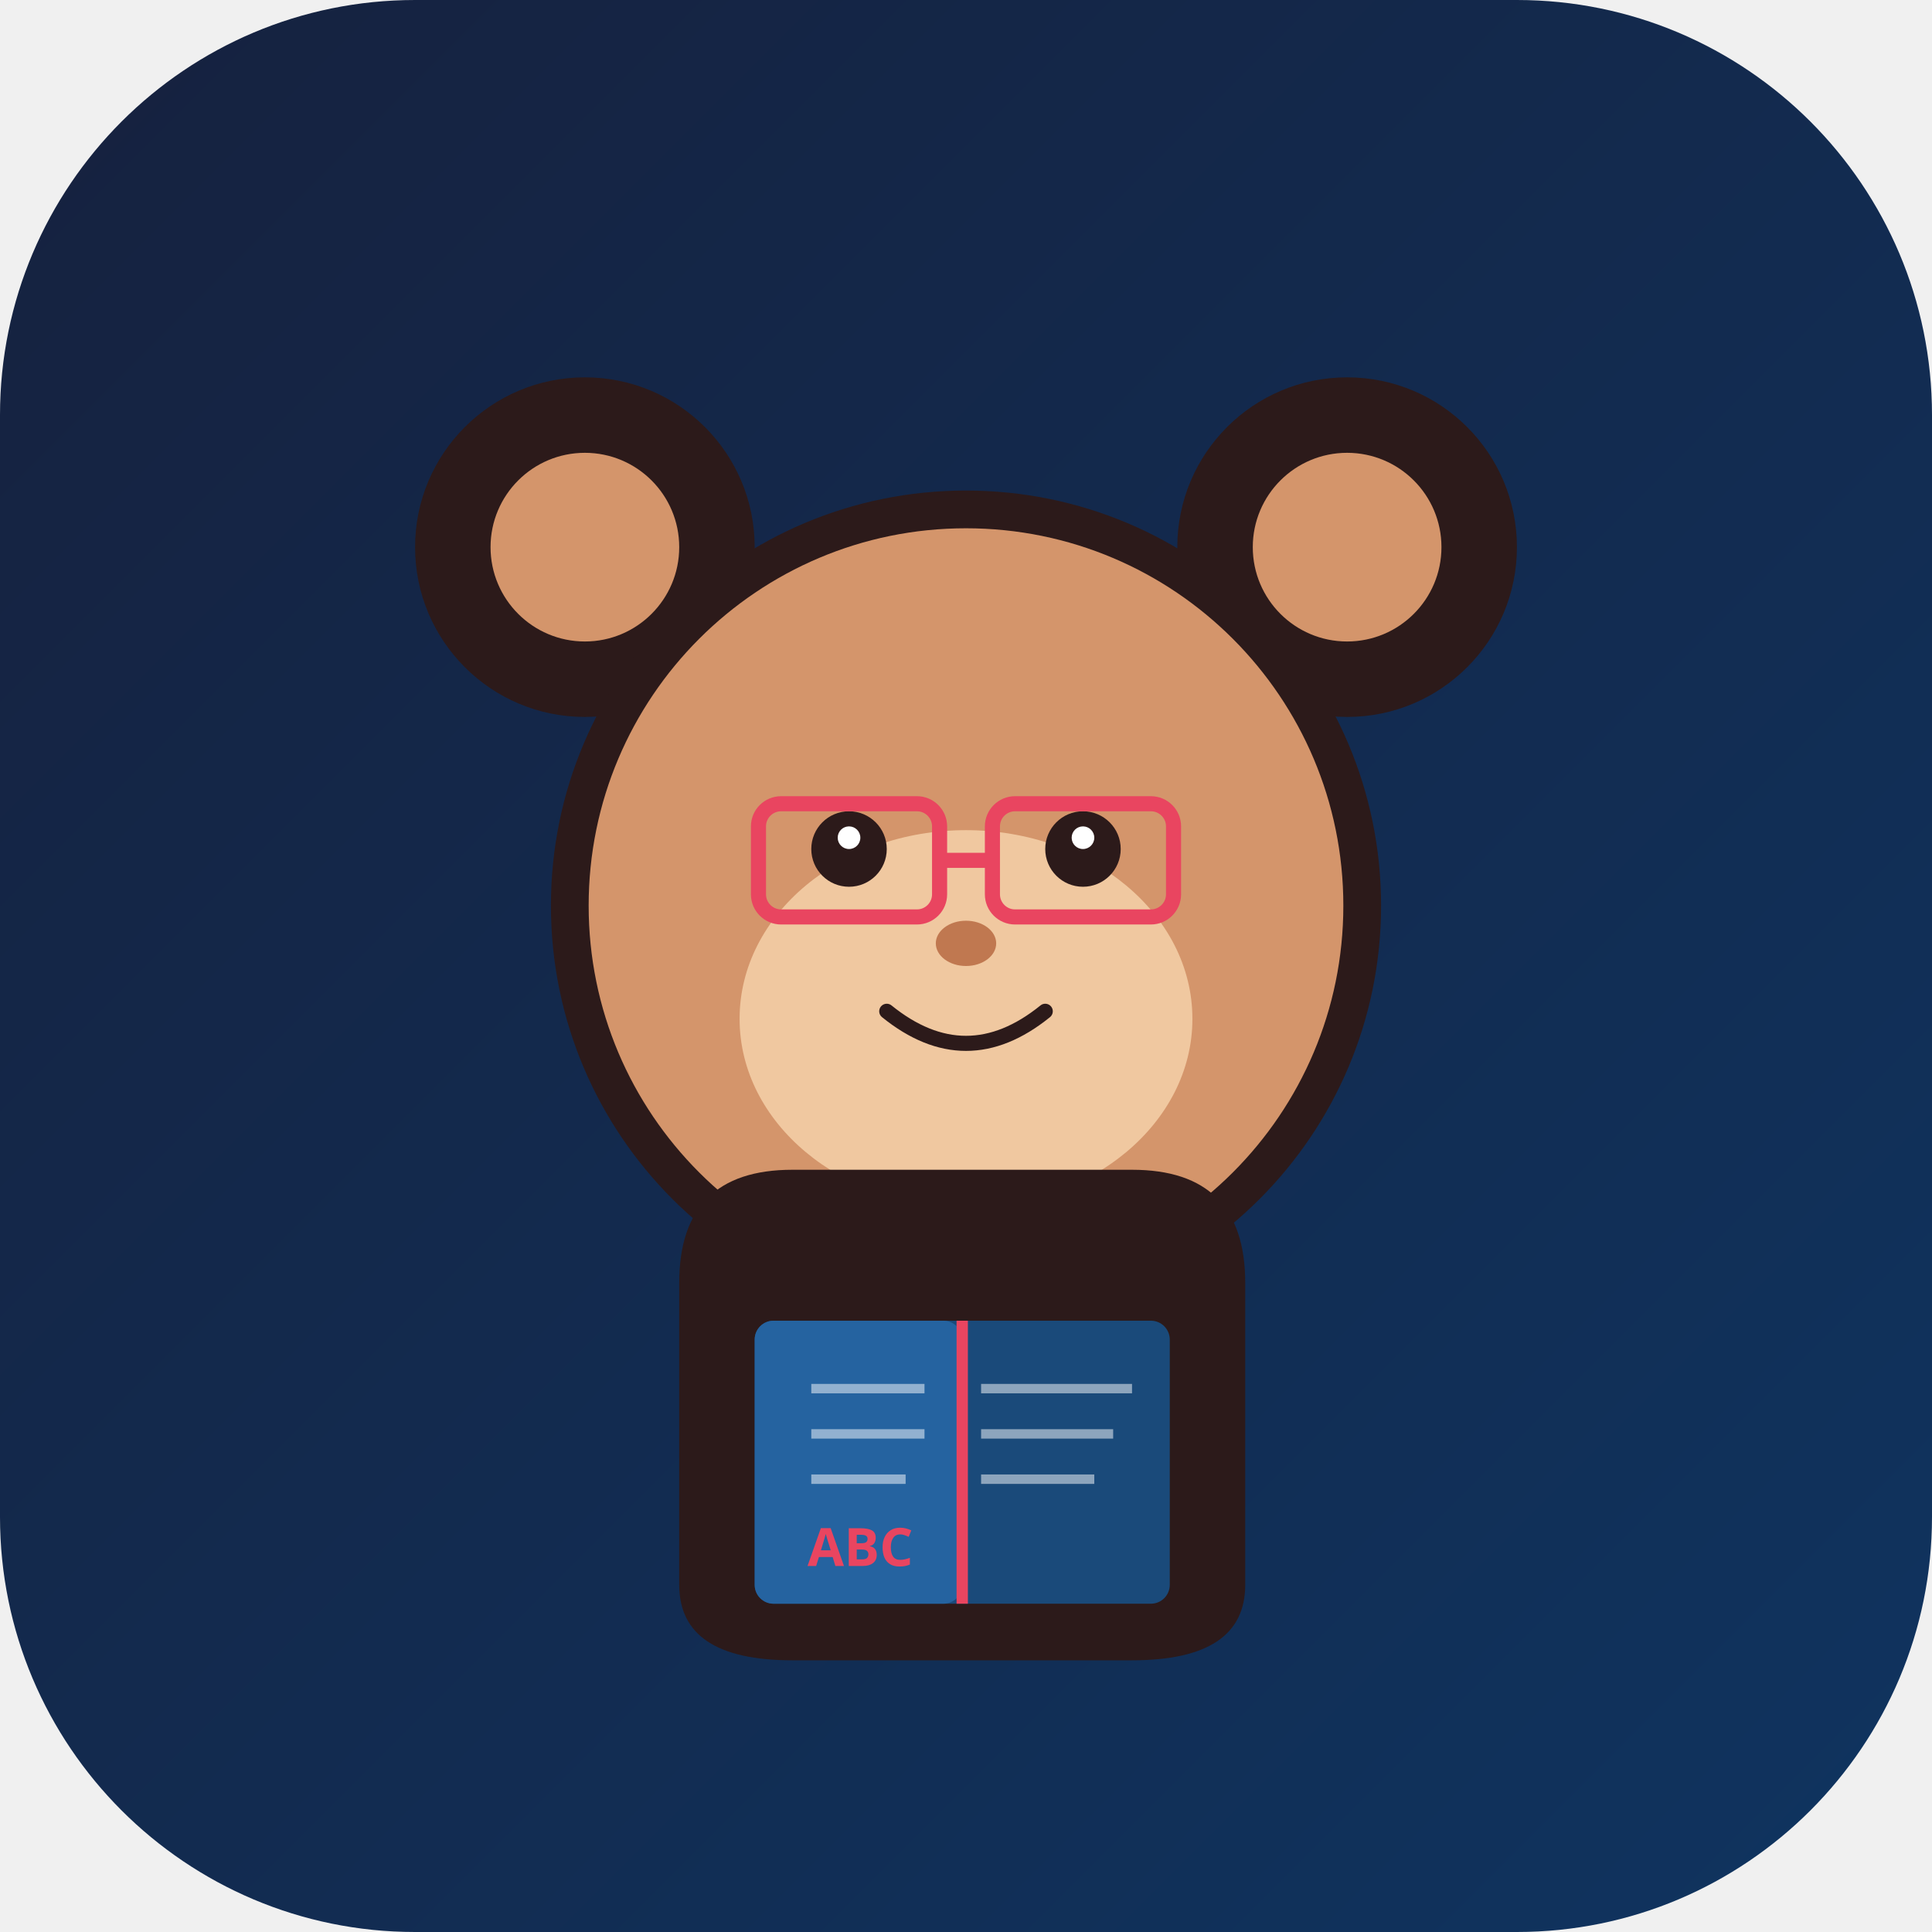
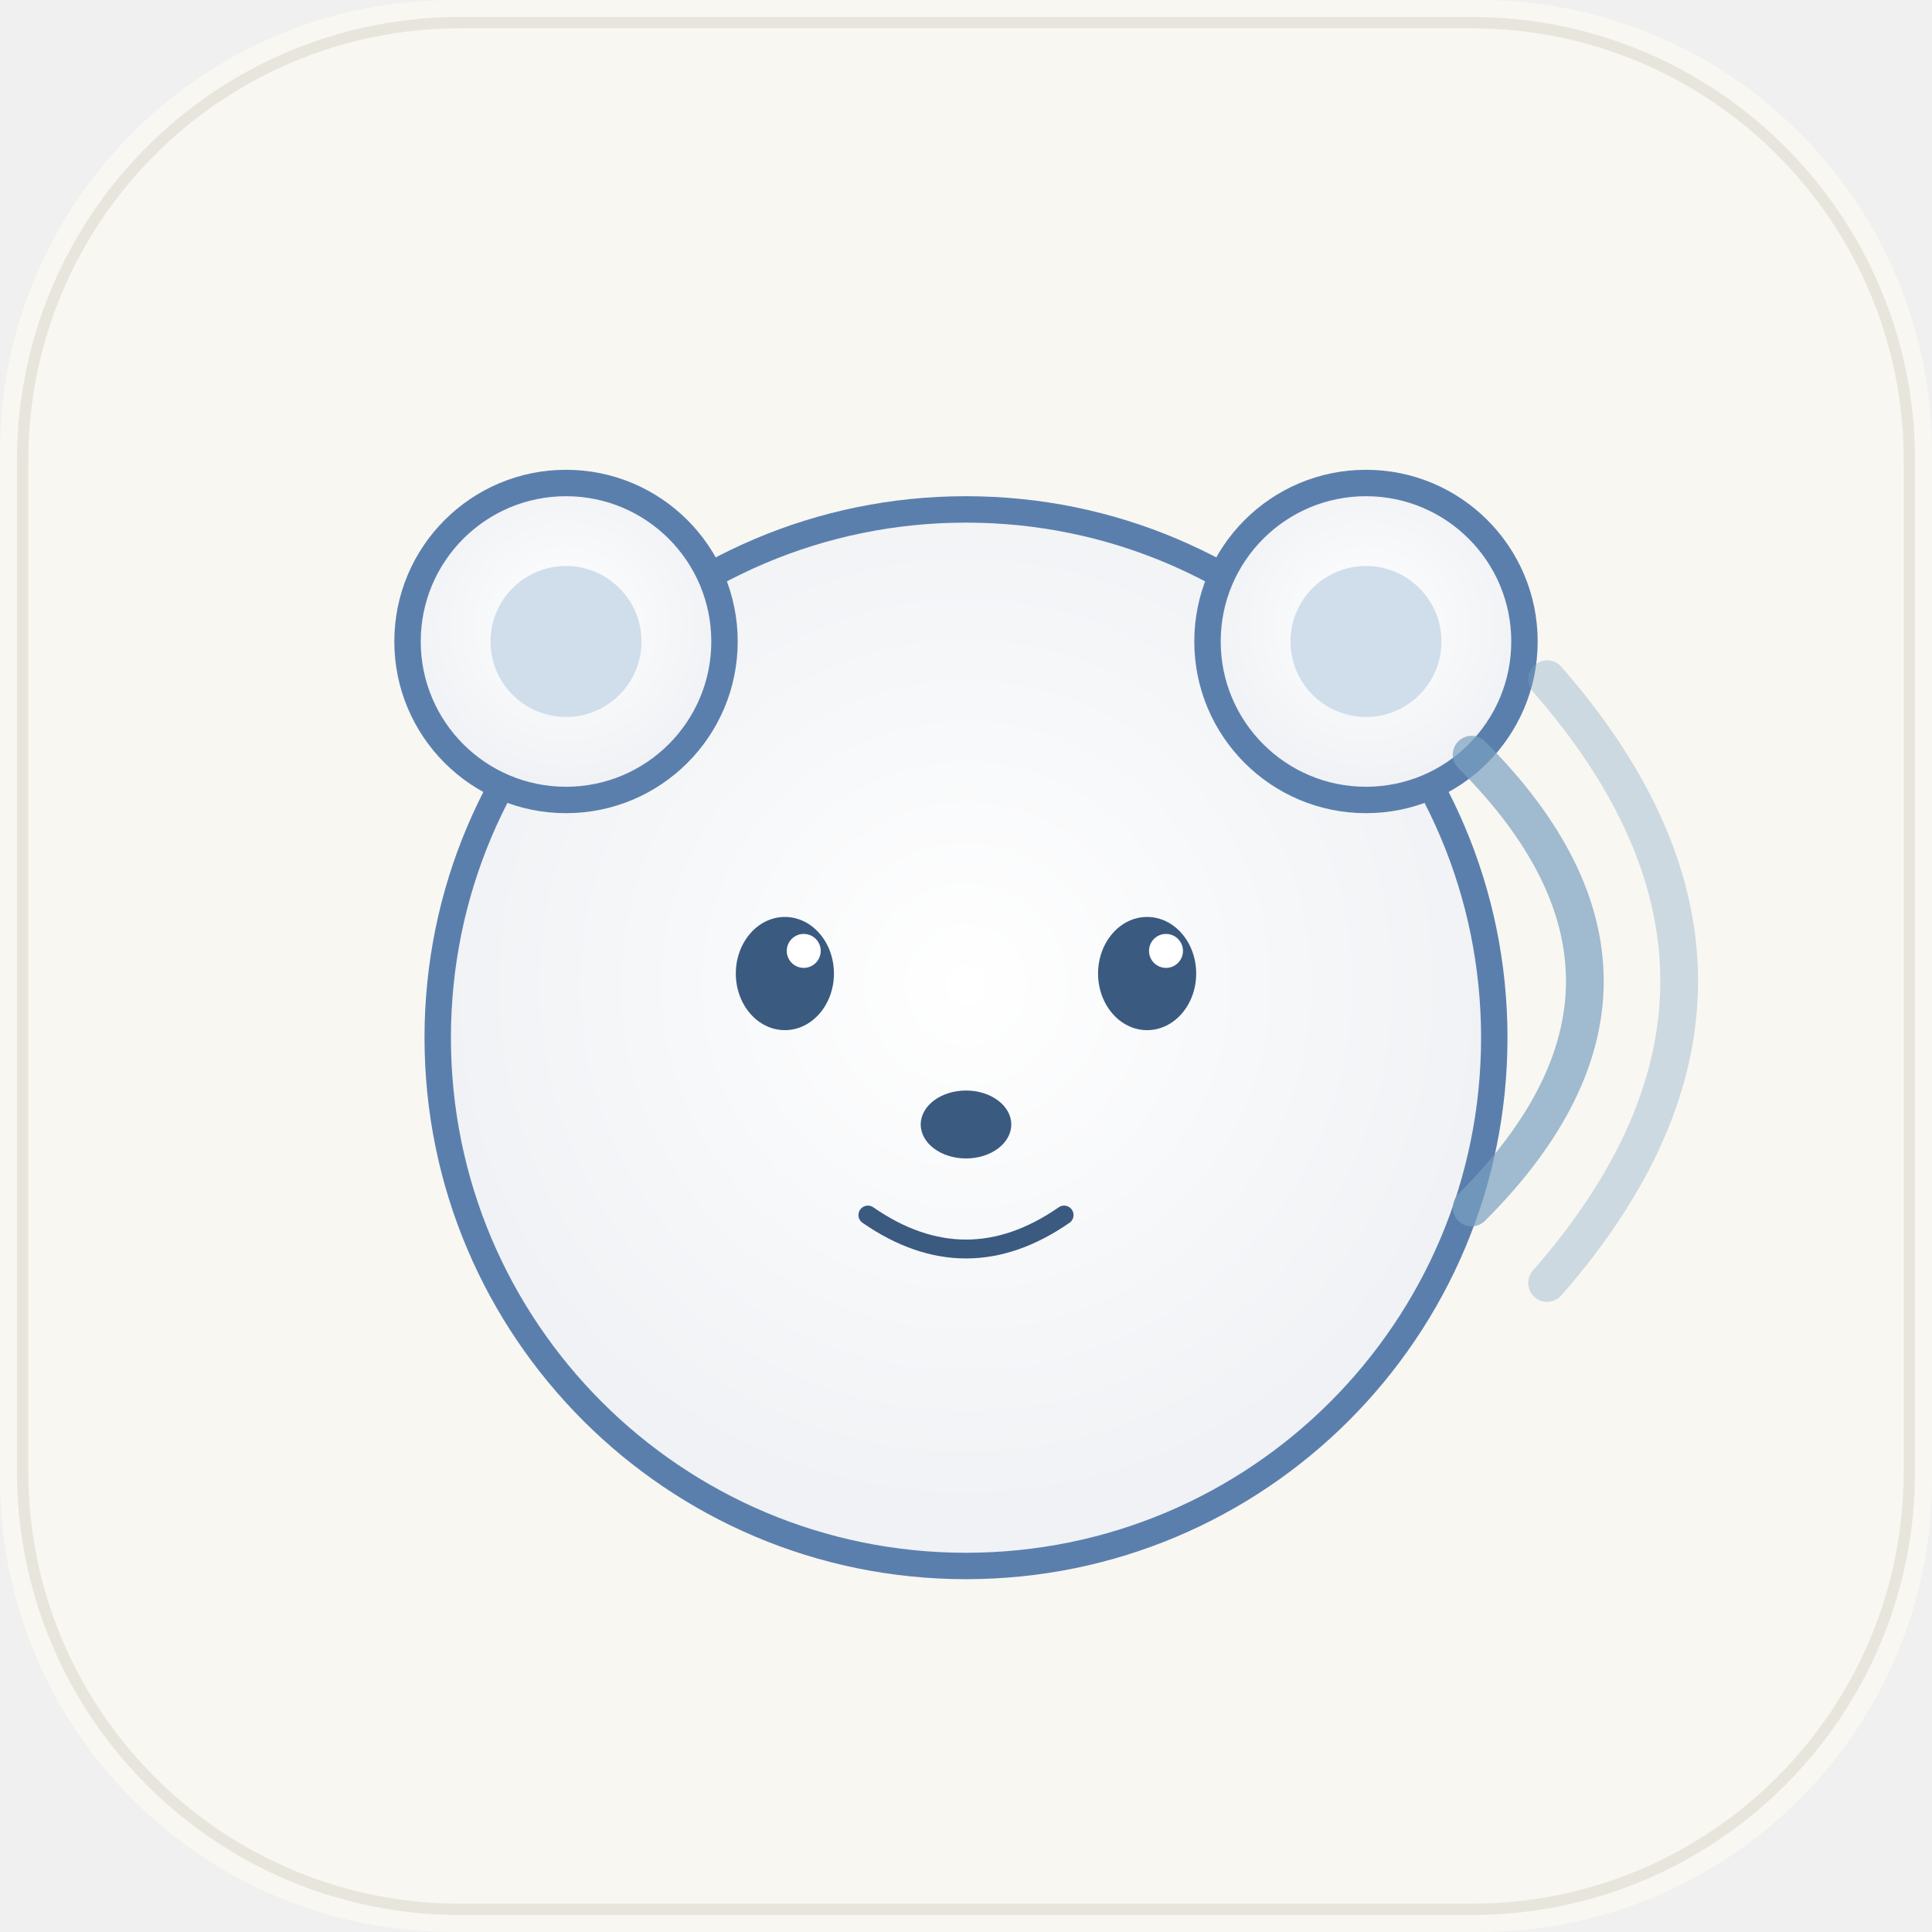
<svg xmlns="http://www.w3.org/2000/svg" viewBox="0 0 512 512">
  <defs>
-     <linearGradient id="bg" x1="0" y1="0" x2="1" y2="1">
-       <stop offset="0%" stop-color="#16213e" />
-       <stop offset="100%" stop-color="#0f3460" />
-     </linearGradient>
+     <radialGradient id="faceGrad" cx="0.5" cy="0.45" r="0.5">
+       <stop offset="0%" stop-color="#FFFFFF" />
+       <stop offset="100%" stop-color="#F0F2F5" />
+     </radialGradient>
  </defs>
-   <rect width="512" height="512" rx="110" fill="url(#bg)" />
-   <circle cx="155" cy="145" r="45" fill="#2c1a1a" />
-   <circle cx="155" cy="145" r="25" fill="#d4956b" />
-   <circle cx="357" cy="145" r="45" fill="#2c1a1a" />
-   <circle cx="357" cy="145" r="25" fill="#d4956b" />
-   <circle cx="256" cy="240" r="110" fill="#2c1a1a" />
-   <circle cx="256" cy="240" r="100" fill="#d4956b" />
-   <ellipse cx="256" cy="270" rx="60" ry="50" fill="#f0c8a0" />
-   <circle cx="225" cy="225" r="10" fill="#2c1a1a" />
-   <circle cx="225" cy="222" r="3" fill="white" />
-   <circle cx="287" cy="225" r="10" fill="#2c1a1a" />
-   <circle cx="287" cy="222" r="3" fill="white" />
-   <rect x="201" y="213" width="48" height="30" rx="6" fill="none" stroke="#e94560" stroke-width="4" />
-   <rect x="263" y="213" width="48" height="30" rx="6" fill="none" stroke="#e94560" stroke-width="4" />
-   <line x1="249" y1="228" x2="263" y2="228" stroke="#e94560" stroke-width="4" />
-   <ellipse cx="256" cy="250" rx="8" ry="6" fill="#c07850" />
-   <path d="M235 268 Q256 285 277 268" fill="none" stroke="#2c1a1a" stroke-width="4" stroke-linecap="round" />
-   <path d="M180 340 Q180 310 210 310 H300 Q330 310 330 340 V420 Q330 440 300 440 H210 Q180 440 180 420 Z" fill="#2c1a1a" />
-   <rect x="200" y="350" width="110" height="75" rx="5" fill="#1a4a7a" />
-   <rect x="200" y="350" width="55" height="75" rx="5" fill="#2563a0" />
-   <line x1="255" y1="350" x2="255" y2="425" stroke="#e94560" stroke-width="3" />
-   <line x1="215" y1="368" x2="245" y2="368" stroke="white" stroke-width="2.5" opacity="0.5" />
-   <line x1="215" y1="380" x2="245" y2="380" stroke="white" stroke-width="2.5" opacity="0.5" />
-   <line x1="215" y1="392" x2="240" y2="392" stroke="white" stroke-width="2.5" opacity="0.5" />
-   <line x1="260" y1="368" x2="300" y2="368" stroke="white" stroke-width="2.5" opacity="0.5" />
-   <line x1="260" y1="380" x2="295" y2="380" stroke="white" stroke-width="2.5" opacity="0.5" />
-   <line x1="260" y1="392" x2="290" y2="392" stroke="white" stroke-width="2.5" opacity="0.5" />
-   <text x="228" y="415" text-anchor="middle" font-family="system-ui,sans-serif" font-size="14" font-weight="700" fill="#e94560">ABC</text>
+   <rect width="512" height="512" rx="120" fill="#F8F7F2" />
+   <rect x="6" y="6" width="500" height="500" rx="116" fill="none" stroke="#E8E5DC" stroke-width="3" />
+   <circle cx="256" cy="275" r="140" fill="url(#faceGrad)" stroke="#5B7FAD" stroke-width="7" />
+   <circle cx="150" cy="170" r="42" fill="url(#faceGrad)" stroke="#5B7FAD" stroke-width="7" />
+   <circle cx="362" cy="170" r="42" fill="url(#faceGrad)" stroke="#5B7FAD" stroke-width="7" />
+   <circle cx="150" cy="170" r="20" fill="#D0DDEB" />
+   <circle cx="362" cy="170" r="20" fill="#D0DDEB" />
+   <ellipse cx="208" cy="258" rx="13" ry="15" fill="#3A5A80" />
+   <ellipse cx="304" cy="258" rx="13" ry="15" fill="#3A5A80" />
+   <circle cx="213" cy="252" r="4.5" fill="#FFFFFF" />
+   <circle cx="309" cy="252" r="4.5" fill="#FFFFFF" />
+   <ellipse cx="256" cy="298" rx="12" ry="9" fill="#3A5A80" />
+   <path d="M230 322 Q256 340 282 322" fill="none" stroke="#3A5A80" stroke-width="5" stroke-linecap="round" />
+   <path d="M390 200 Q450 260 390 320" fill="none" stroke="#7AA0C0" stroke-width="10" stroke-linecap="round" opacity="0.7" />
+   <path d="M410 180 Q480 260 410 340" fill="none" stroke="#7AA0C0" stroke-width="10" stroke-linecap="round" opacity="0.35" />
</svg>
